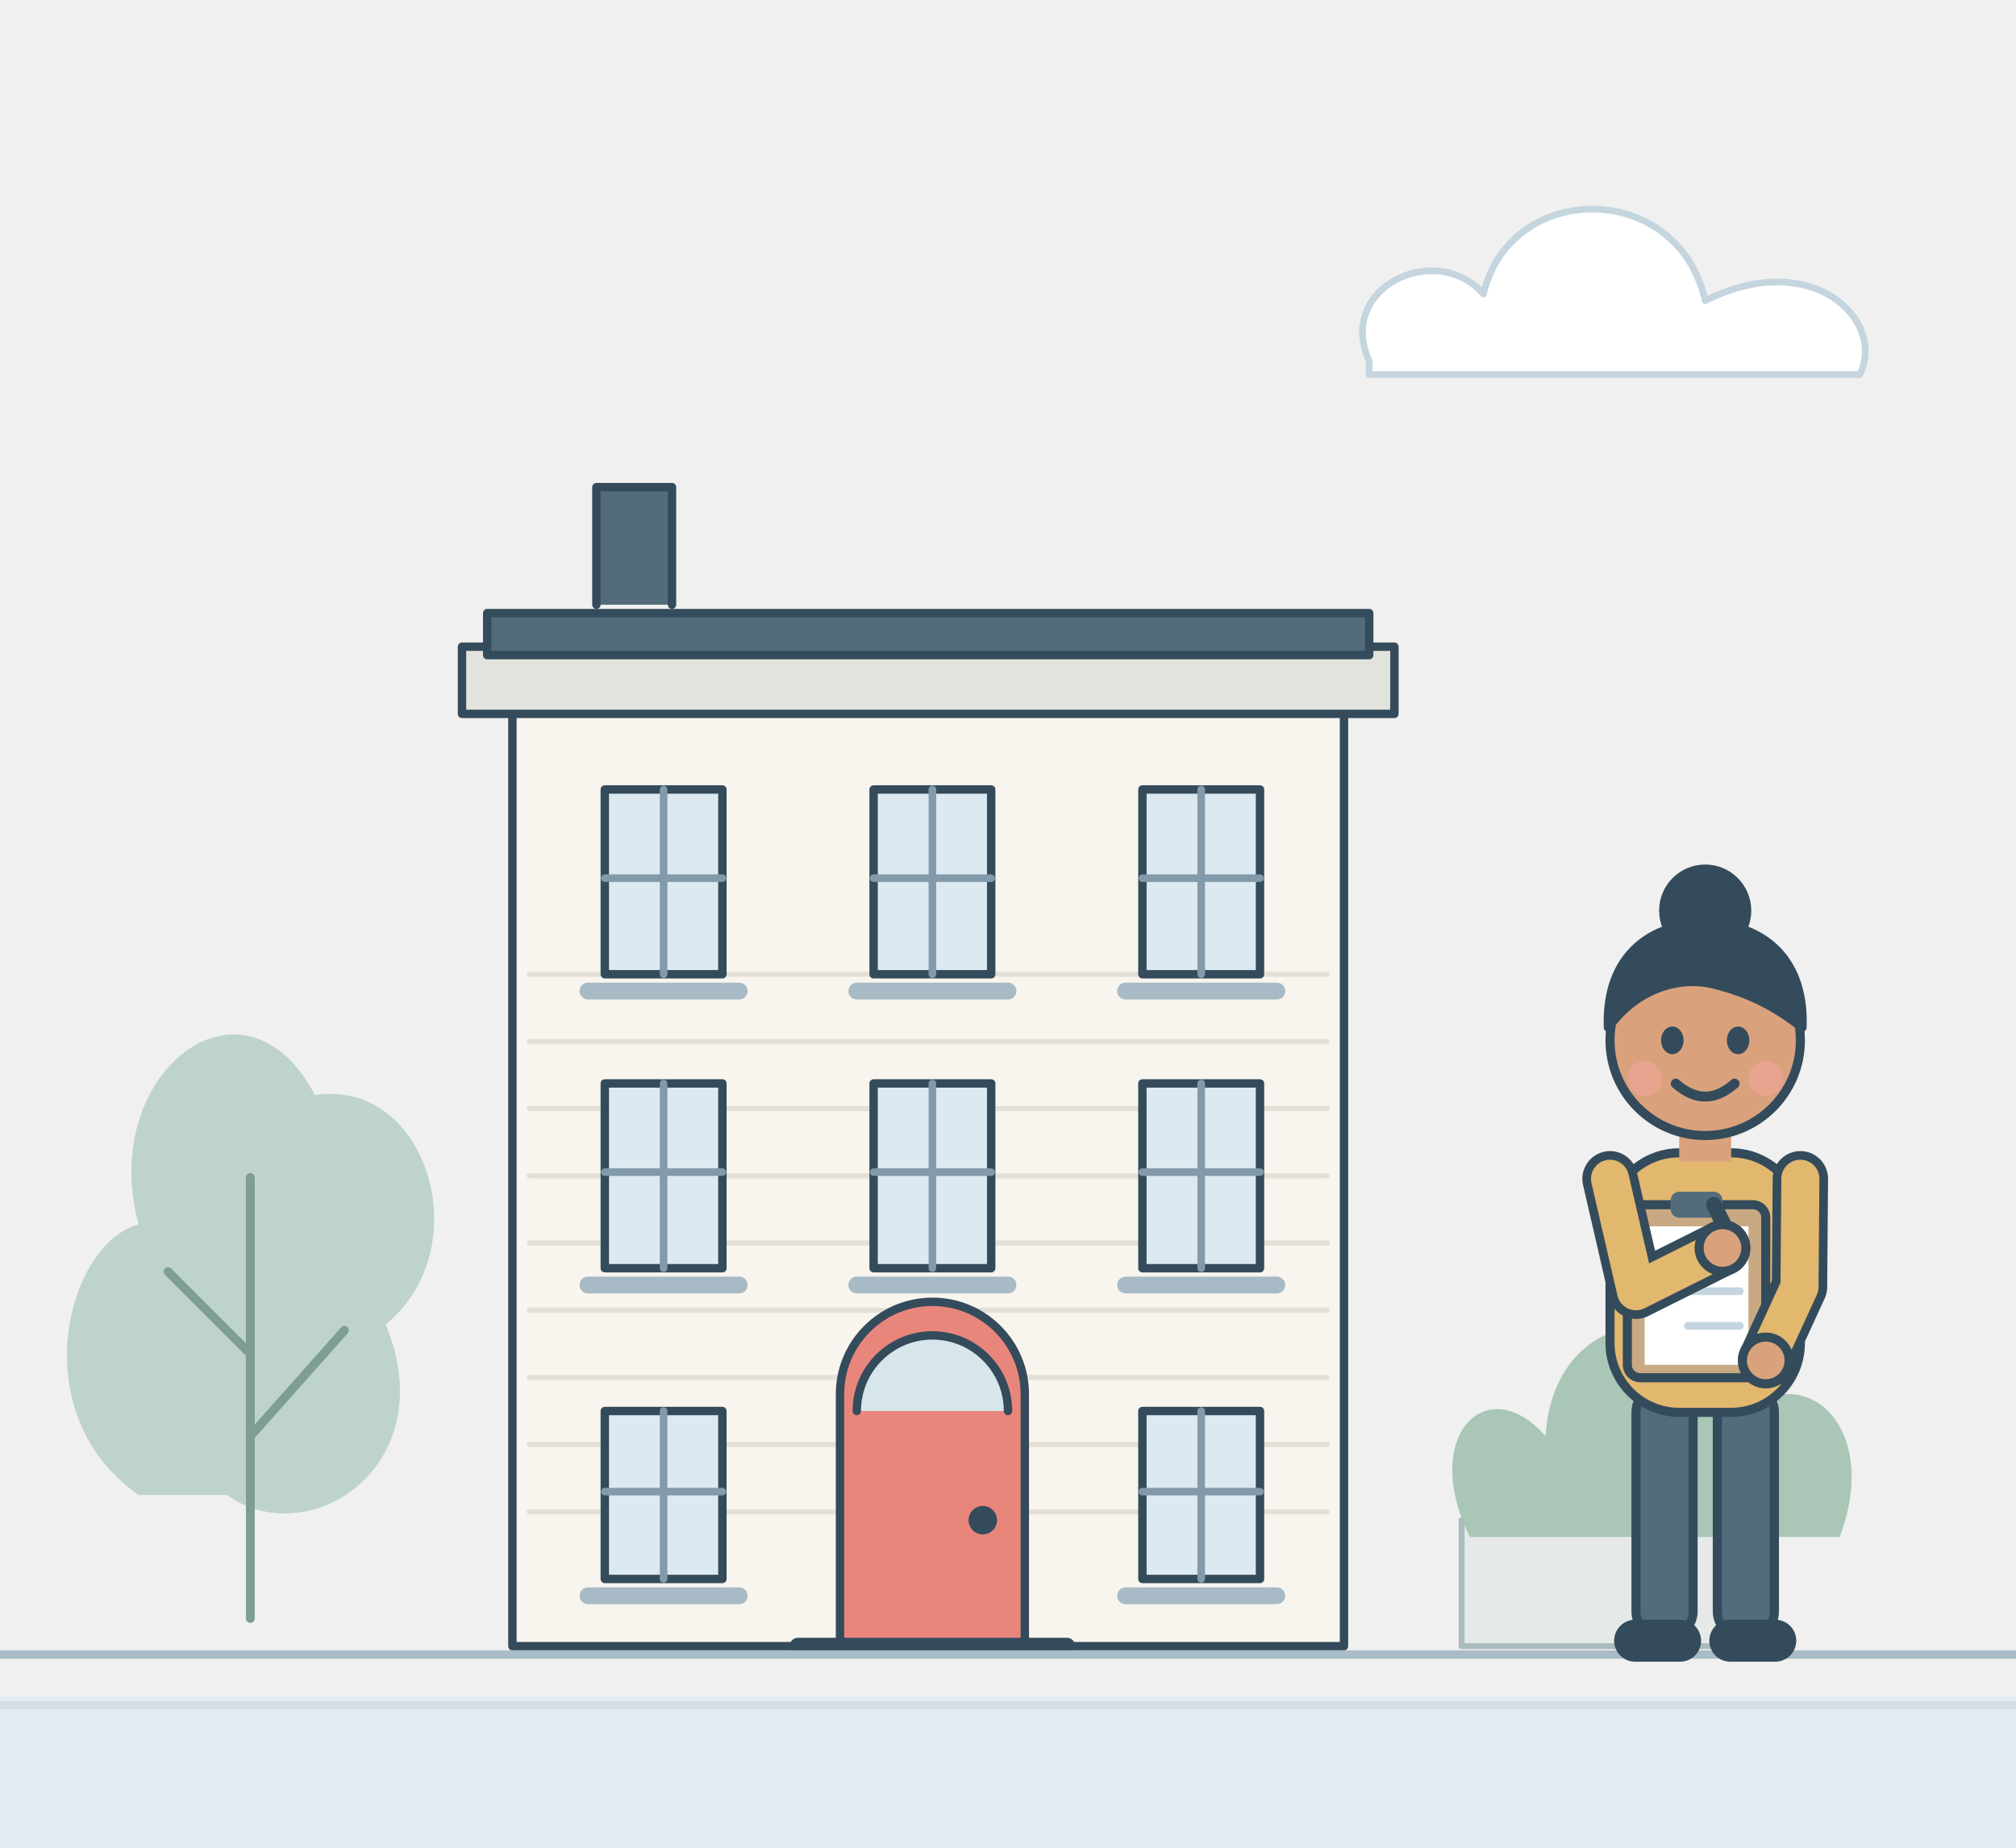
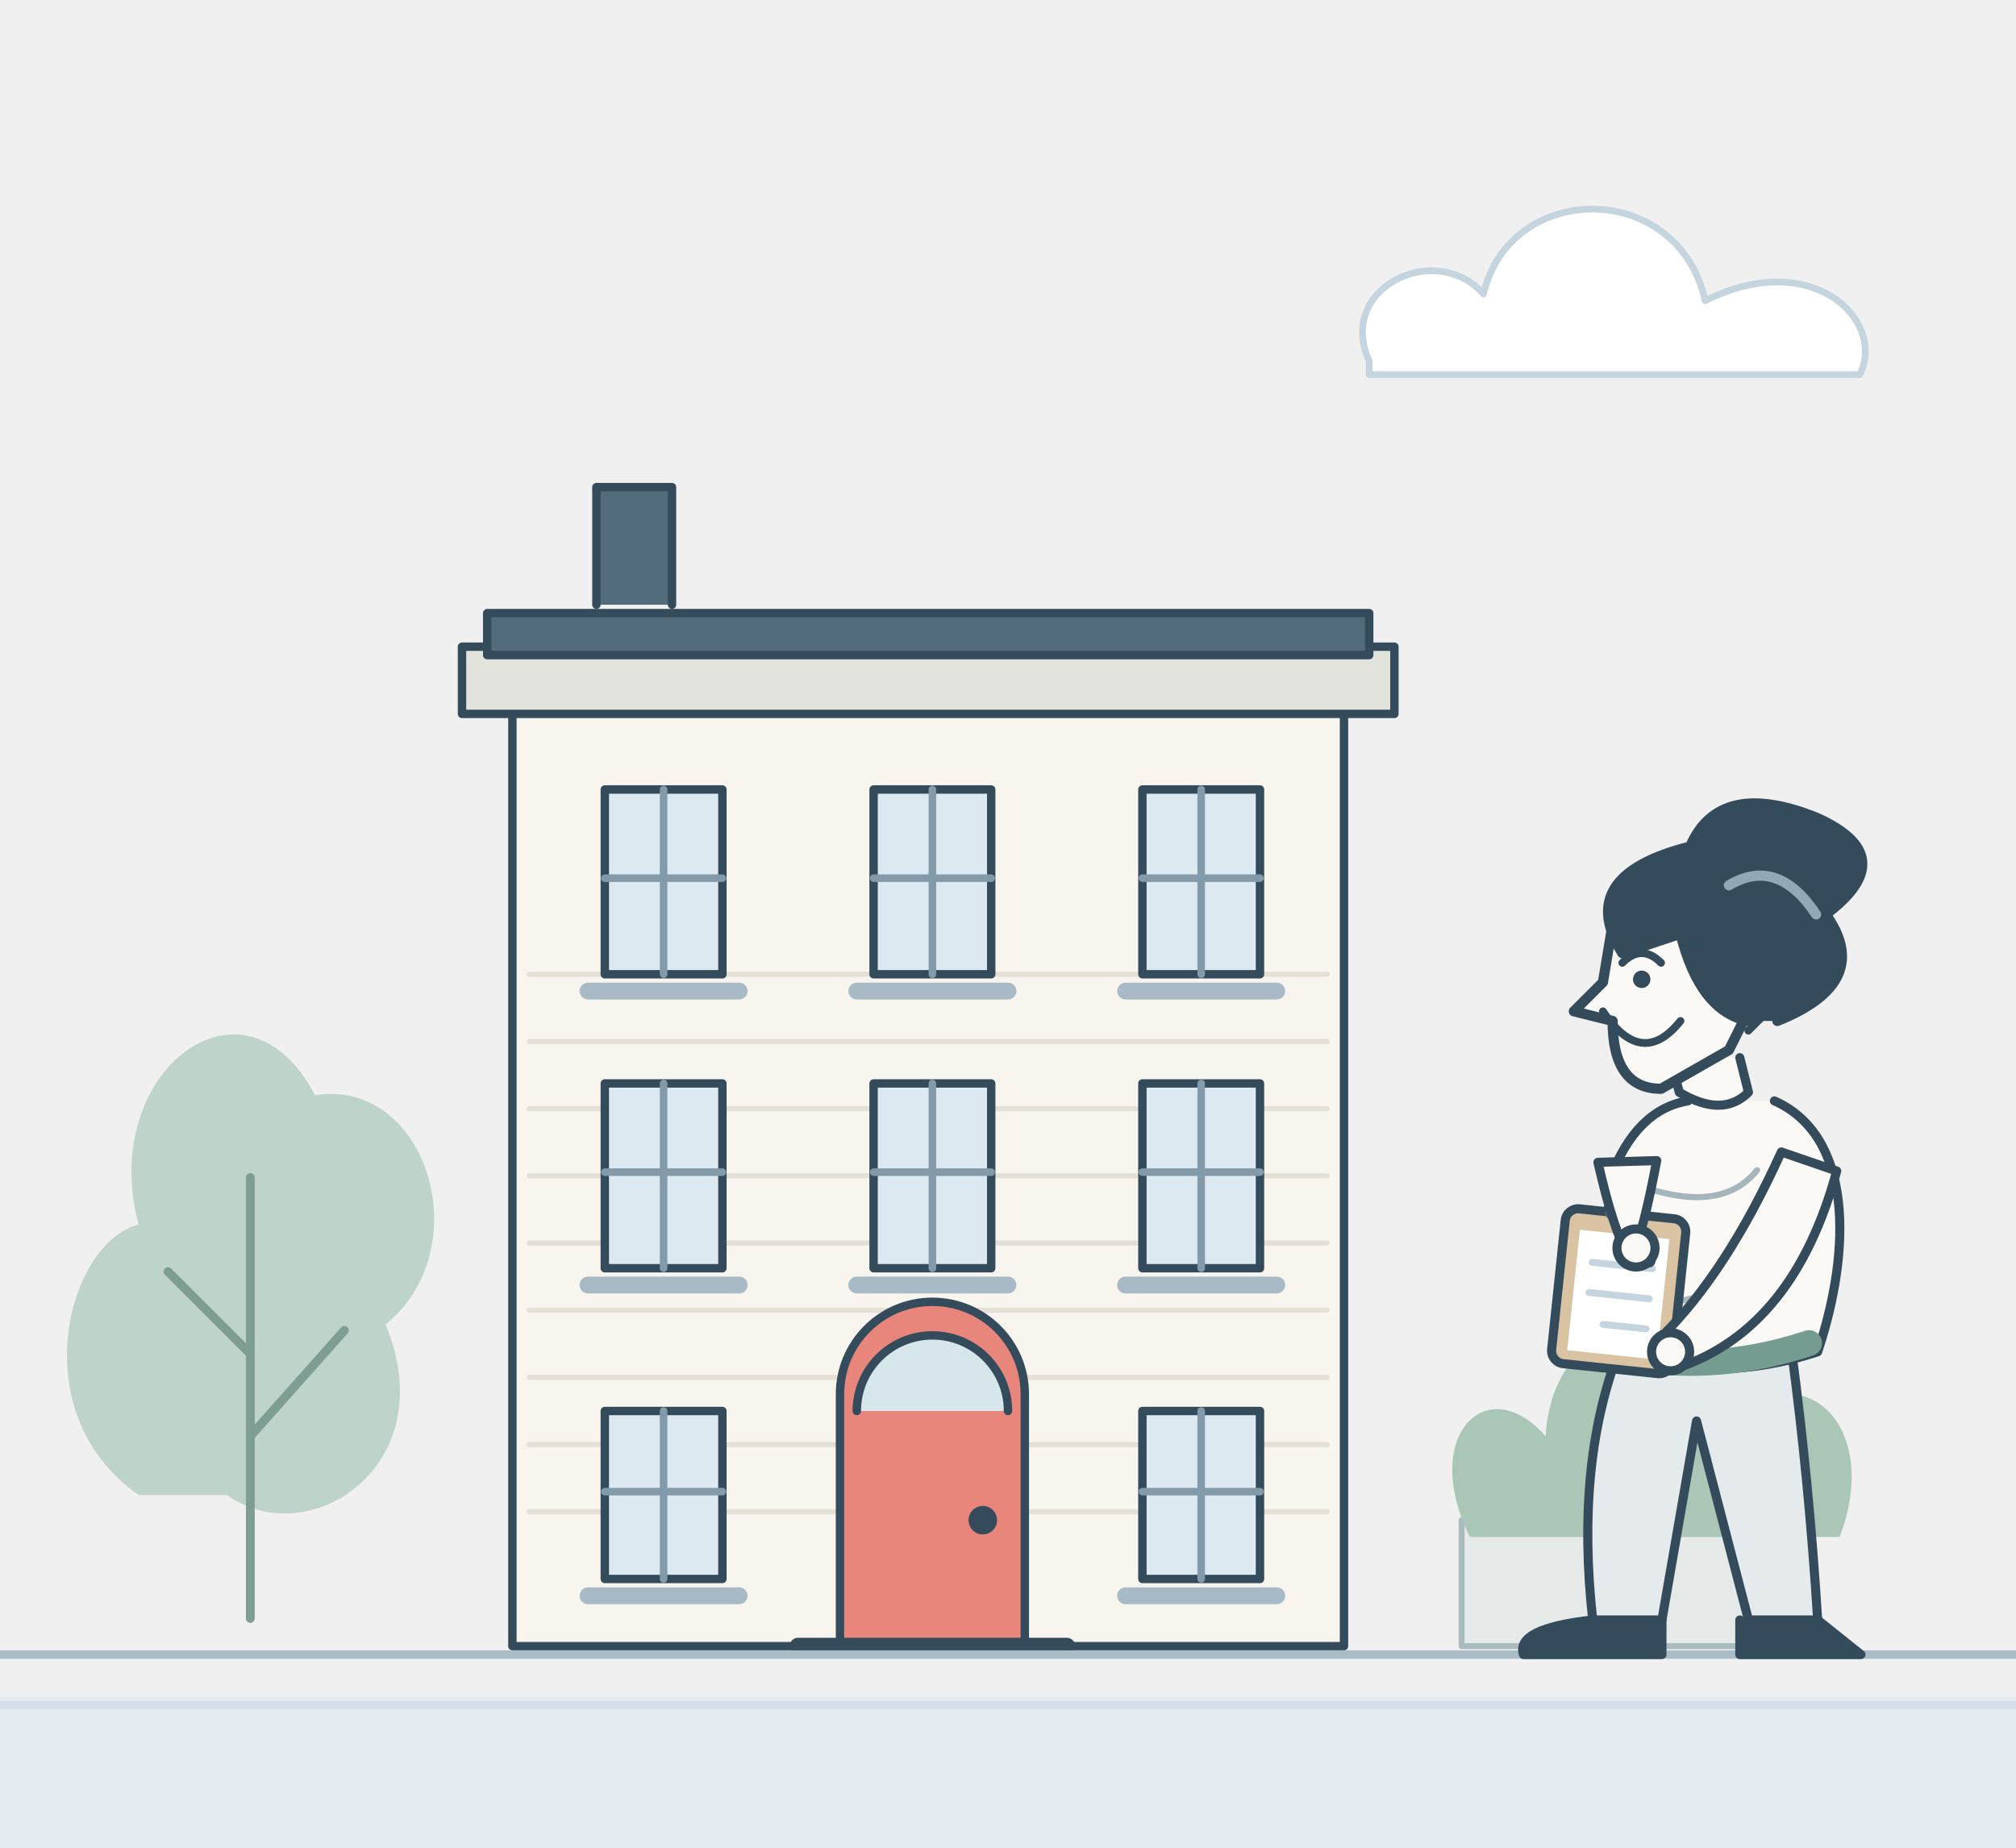
<svg xmlns="http://www.w3.org/2000/svg" class="people-scene" aria-hidden="true" focusable="false" viewBox="0 0 240 220" width="240" height="220" fill="none">
  <g stroke="#344b5b" stroke-width="1" stroke-linejoin="round" stroke-linecap="round">
    <g class="cloud-drift">
      <path transform="translate(163 31) scale(0.8)" d="M0 15C-5 4 10-3 17 5 21-12 46-12 50 6 66-2 77 9 73 17H0Z" fill="#fff" stroke="#c5d5df" stroke-width="1" />
    </g>
    <rect x="61" y="79" width="99" height="117" fill="#f8f5ee" />
    <path d="M63 116h95" opacity=".25" stroke="#ab9f91" stroke-width=".6" />
    <path d="M63 124h95" opacity=".25" stroke="#ab9f91" stroke-width=".6" />
    <path d="M63 132h95" opacity=".25" stroke="#ab9f91" stroke-width=".6" />
    <path d="M63 140h95" opacity=".25" stroke="#ab9f91" stroke-width=".6" />
    <path d="M63 148h95" opacity=".25" stroke="#ab9f91" stroke-width=".6" />
    <path d="M63 156h95" opacity=".25" stroke="#ab9f91" stroke-width=".6" />
    <path d="M63 164h95" opacity=".25" stroke="#ab9f91" stroke-width=".6" />
    <path d="M63 172h95" opacity=".25" stroke="#ab9f91" stroke-width=".6" />
    <path d="M63 180h95" opacity=".25" stroke="#ab9f91" stroke-width=".6" />
    <path d="M55 77H166V85H55Z" fill="#e2e3dc" />
    <path d="M58 73H163V78H58Z" fill="#526c7c" />
    <path d="M71 72V58H80V72" fill="#526c7c" />
    <rect x="72" y="94" width="14" height="22" fill="#dce9f0" />
    <path d="M79 94v22M72 104.56h14" stroke="#829aaa" stroke-width=".9" />
    <path d="M70 118h18" stroke="#a7bac6" stroke-width="2" />
    <rect x="104" y="94" width="14" height="22" fill="#dce9f0" />
    <path d="M111 94v22M104 104.56h14" stroke="#829aaa" stroke-width=".9" />
    <path d="M102 118h18" stroke="#a7bac6" stroke-width="2" />
    <rect x="136" y="94" width="14" height="22" fill="#dce9f0" />
    <path d="M143 94v22M136 104.56h14" stroke="#829aaa" stroke-width=".9" />
    <path d="M134 118h18" stroke="#a7bac6" stroke-width="2" />
    <rect x="72" y="129" width="14" height="22" fill="#dce9f0" />
    <path d="M79 129v22M72 139.56h14" stroke="#829aaa" stroke-width=".9" />
    <path d="M70 153h18" stroke="#a7bac6" stroke-width="2" />
    <rect x="104" y="129" width="14" height="22" fill="#dce9f0" />
    <path d="M111 129v22M104 139.56h14" stroke="#829aaa" stroke-width=".9" />
    <path d="M102 153h18" stroke="#a7bac6" stroke-width="2" />
    <rect x="136" y="129" width="14" height="22" fill="#dce9f0" />
    <path d="M143 129v22M136 139.56h14" stroke="#829aaa" stroke-width=".9" />
    <path d="M134 153h18" stroke="#a7bac6" stroke-width="2" />
    <path d="M100 196V166a11 11 0 0 1 22 0v30" fill="#e9867c" />
    <path d="M102 168a9 9 0 0 1 18 0" fill="#d7e6eb" />
    <circle cx="117" cy="181" r="1.2" fill="#344b5b" />
    <rect x="72" y="168" width="14" height="20" fill="#dce9f0" />
    <path d="M79 168v20M72 177.6h14" stroke="#829aaa" stroke-width=".9" />
    <path d="M70 190h18" stroke="#a7bac6" stroke-width="2" />
    <rect x="136" y="168" width="14" height="20" fill="#dce9f0" />
    <path d="M143 168v20M136 177.6h14" stroke="#829aaa" stroke-width=".9" />
    <path d="M134 190h18" stroke="#a7bac6" stroke-width="2" />
    <path d="M95 196H127" stroke-width="2" />
    <g transform="translate(27 178) scale(0.7)">
      <path d="M-15 0C-35-14-27-43-15-46C-22-72 3-91 15-68C34-71 43-42 27-29C37-5 14 10 0 0Z" fill="#bed3c9" stroke="none" />
      <path d="M4 21V-54M4-24L-10-38M4-10L20-28" stroke="#7e9d93" stroke-width="1.5" />
    </g>
    <path d="M174 181h35v15h-35z" fill="#e5e9e7" stroke="#aabbbf" stroke-width=".7" />
    <path d="M175 183c-6-12 2-20 9-12 1-17 21-17 22-2 9-8 18 1 13 14Z" fill="#a9c6b7" stroke="none" />
    <path d="M0 197H240" stroke="#a9bcc8" stroke-width="1" />
    <path d="M0 202H240V220H0Z" fill="#e5ecf1" stroke="none" />
    <path d="M0 203H240" stroke="#d4dfe7" stroke-width="1" />
    <g stroke="#344b5b" stroke-width="1" stroke-linecap="round" stroke-linejoin="round">
-       <g class="pfig" data-act="clipboard" data-flip="1" transform="translate(203 197) scale(-1.03 1.03)" style="--phase:-3s">
-         <g stroke="#344b5b" stroke-width="1.05" stroke-linecap="round" stroke-linejoin="round">
-           <rect x="-8" y="-31" width="6.6" height="29" rx="3" fill="#526c7c" />
-           <rect x="1.4" y="-31" width="6.6" height="29" rx="3" fill="#526c7c" />
-           <rect x="-10" y="-3.5" width="9" height="3.8" rx="1.9" fill="#344b5b" />
-           <rect x="1" y="-3.5" width="9" height="3.8" rx="1.9" fill="#344b5b" />
-           <circle cx="0" cy="-86" r="4.8" fill="#344b5b" />
-           <rect x="-11" y="-58" width="22" height="30" rx="8" fill="#e2b86f" />
-           <rect x="-7" y="-52" width="16" height="20" rx="1.5" fill="#c9a983" />
-           <rect x="-5" y="-49.5" width="12" height="16" fill="#fff" stroke="none" />
-           <rect x="-2" y="-53.5" width="6" height="3" rx="1" fill="#526c7c" stroke="none" />
-           <path d="M-4-46h9M-4-42h9M-4-38h6" stroke="#c5d5df" stroke-width=".9" />
-           <path class="scribble" d="" fill="none" stroke-width=".8" />
-           <path class="pen" d="M-4-46l3-6" fill="none" stroke-width="1.8" />
-           <path class="aL" d="M-11 -55L-10.9 -42.5L-7 -34" fill="none" stroke="#344b5b" stroke-width="6.4" />
-           <path class="aL" d="M-11 -55L-10.9 -42.5L-7 -34" fill="none" stroke="#e2b86f" stroke-width="4.4" />
-           <circle class="hL" cx="-7" cy="-34" r="2.7" fill="#d9a27c" />
-           <path class="aR" d="M11 -55L8 -42L-2 -47" fill="none" stroke="#344b5b" stroke-width="6.4" />
-           <path class="aR" d="M11 -55L8 -42L-2 -47" fill="none" stroke="#e2b86f" stroke-width="4.4" />
-           <circle class="hR" cx="-2" cy="-47" r="2.7" fill="#d9a27c" />
-           <rect x="-3" y="-62" width="6" height="5" fill="#d9a27c" stroke="none" />
-           <circle cx="0" cy="-71" r="11" fill="#d9a27c" />
-           <path d="M-11.2-72.5C-11.5-81-6-84.5 0-84.5S11.5-81 11.2-72.5C8-77 3-78.5-1-77.5-5-76.5-8-75-11.2-72.5Z" fill="#344b5b" />
-           <ellipse class="eye" cx="-3.8" cy="-71" rx="1.3" ry="1.6" fill="#344b5b" stroke="none" />
-           <ellipse class="eye" cx="3.8" cy="-71" rx="1.3" ry="1.6" fill="#344b5b" stroke="none" />
-           <path d="M-3.4-66Q0-63 3.4-66" fill="none" stroke-width="1.15" />
-           <circle cx="-7" cy="-66.6" r="2" fill="#f2a59b" opacity=".6" stroke="none" />
-           <circle cx="7" cy="-66.6" r="2" fill="#f2a59b" opacity=".6" stroke="none" />
+       <g class="neighbour" transform="translate(203 197) scale(-1.03 1.03)" style="--phase:-3s">
+         <g class="neighbour-body" stroke="#344b5b" stroke-width="1.05" stroke-linecap="round" stroke-linejoin="round" fill="none">
+           <path d="M-10-35Q-12-20-13-4H-5L1-27 5-4H13Q15-22 10-35" fill="#e5ebed" />
+           <path d="M-13-4L-18 0H-4V-4M5-4V0H21Q22-3 13-4" fill="#344b5b" />
+           <path d="M-8-64C-17-60-17-47-13-35Q-1-31 12-35L11-55Q8-63 2-64" fill="#faf9f5" />
+           <path d="M-6-56Q-2-51 7-54M-7-41Q-1-43 8-39" stroke="#a4b5bc" stroke-width=".7" />
+           <path d="M-12-36Q0-32 12-35" stroke="#759c90" stroke-width="3" />
+           <g class="act" data-act="clipboard">
+             <g transform="rotate(-6 10 -42)">
+               <rect x="3" y="-51" width="14" height="18" rx="1.5" fill="#d9c3a3" />
+               <rect x="4.8" y="-48.6" width="10.4" height="14" fill="#fff" stroke="none" />
+               <rect x="7.5" y="-52.6" width="5" height="2.6" rx="1" fill="#526c7c" stroke="none" />
+               <path d="M6.4-45h7M6.4-41.5h7M6.4-38h5" stroke="#c5d5df" stroke-width=".8" />
+               <path class="scribble" d="" fill="none" stroke-width=".7" />
+             </g>
+             <path class="far" d="M-15.2 -55.9Q-10.3 -37.8 3 -33.2L5 -36.8Q-2.5 -44.2 -8.8 -58.1Z" fill="#faf9f5" />
+             <circle class="far-h" cx="4" cy="-35" r="2.2" fill="#faf9f5" />
+             <path class="pen" d="M6.5-45.5l2.5-5" fill="none" stroke-width="1.5" />
+             <path class="near" d="M5.6 -57.1Q8.6 -41.3 10.1 -47.2L5.9 -46.8Q8.7 -40.7 12.4 -56.9Z" fill="#faf9f5" />
+             <circle class="near-h" cx="8" cy="-47" r="2.2" fill="#faf9f5" />
+           </g>
+           <path d="M-4-69L-5-65Q-2-62 3-65L4-69" fill="#faf9f5" />
+           <g class="neighbour-head">
+             <g transform="translate(-.5 13) scale(1.12)">
+               <path d="M-8-86C-10-95 7-98 10-87L11-81 14-78 10-77Q10-70 5-70L-2-74-5-80" fill="#faf9f5" />
+               <path d="M-7-77Q-17-81-12-88-20-94-11-98-1-102 2-95 14-92 9-84L3-86Q1-78-4-77" fill="#344b5b" />
+               <path d="M-11-88Q-7-94-2-91" stroke="#92a8b7" />
+               <path d="M-3-81Q-8-85-7-79L-4-76M5-83Q7-85 9-83M3-77Q7-72 11-78" stroke-width=".8" />
+               <circle cx="7" cy="-81.3" r=".9" fill="#344b5b" stroke="none" />
+             </g>
+           </g>
        </g>
      </g>
    </g>
  </g>
</svg>
